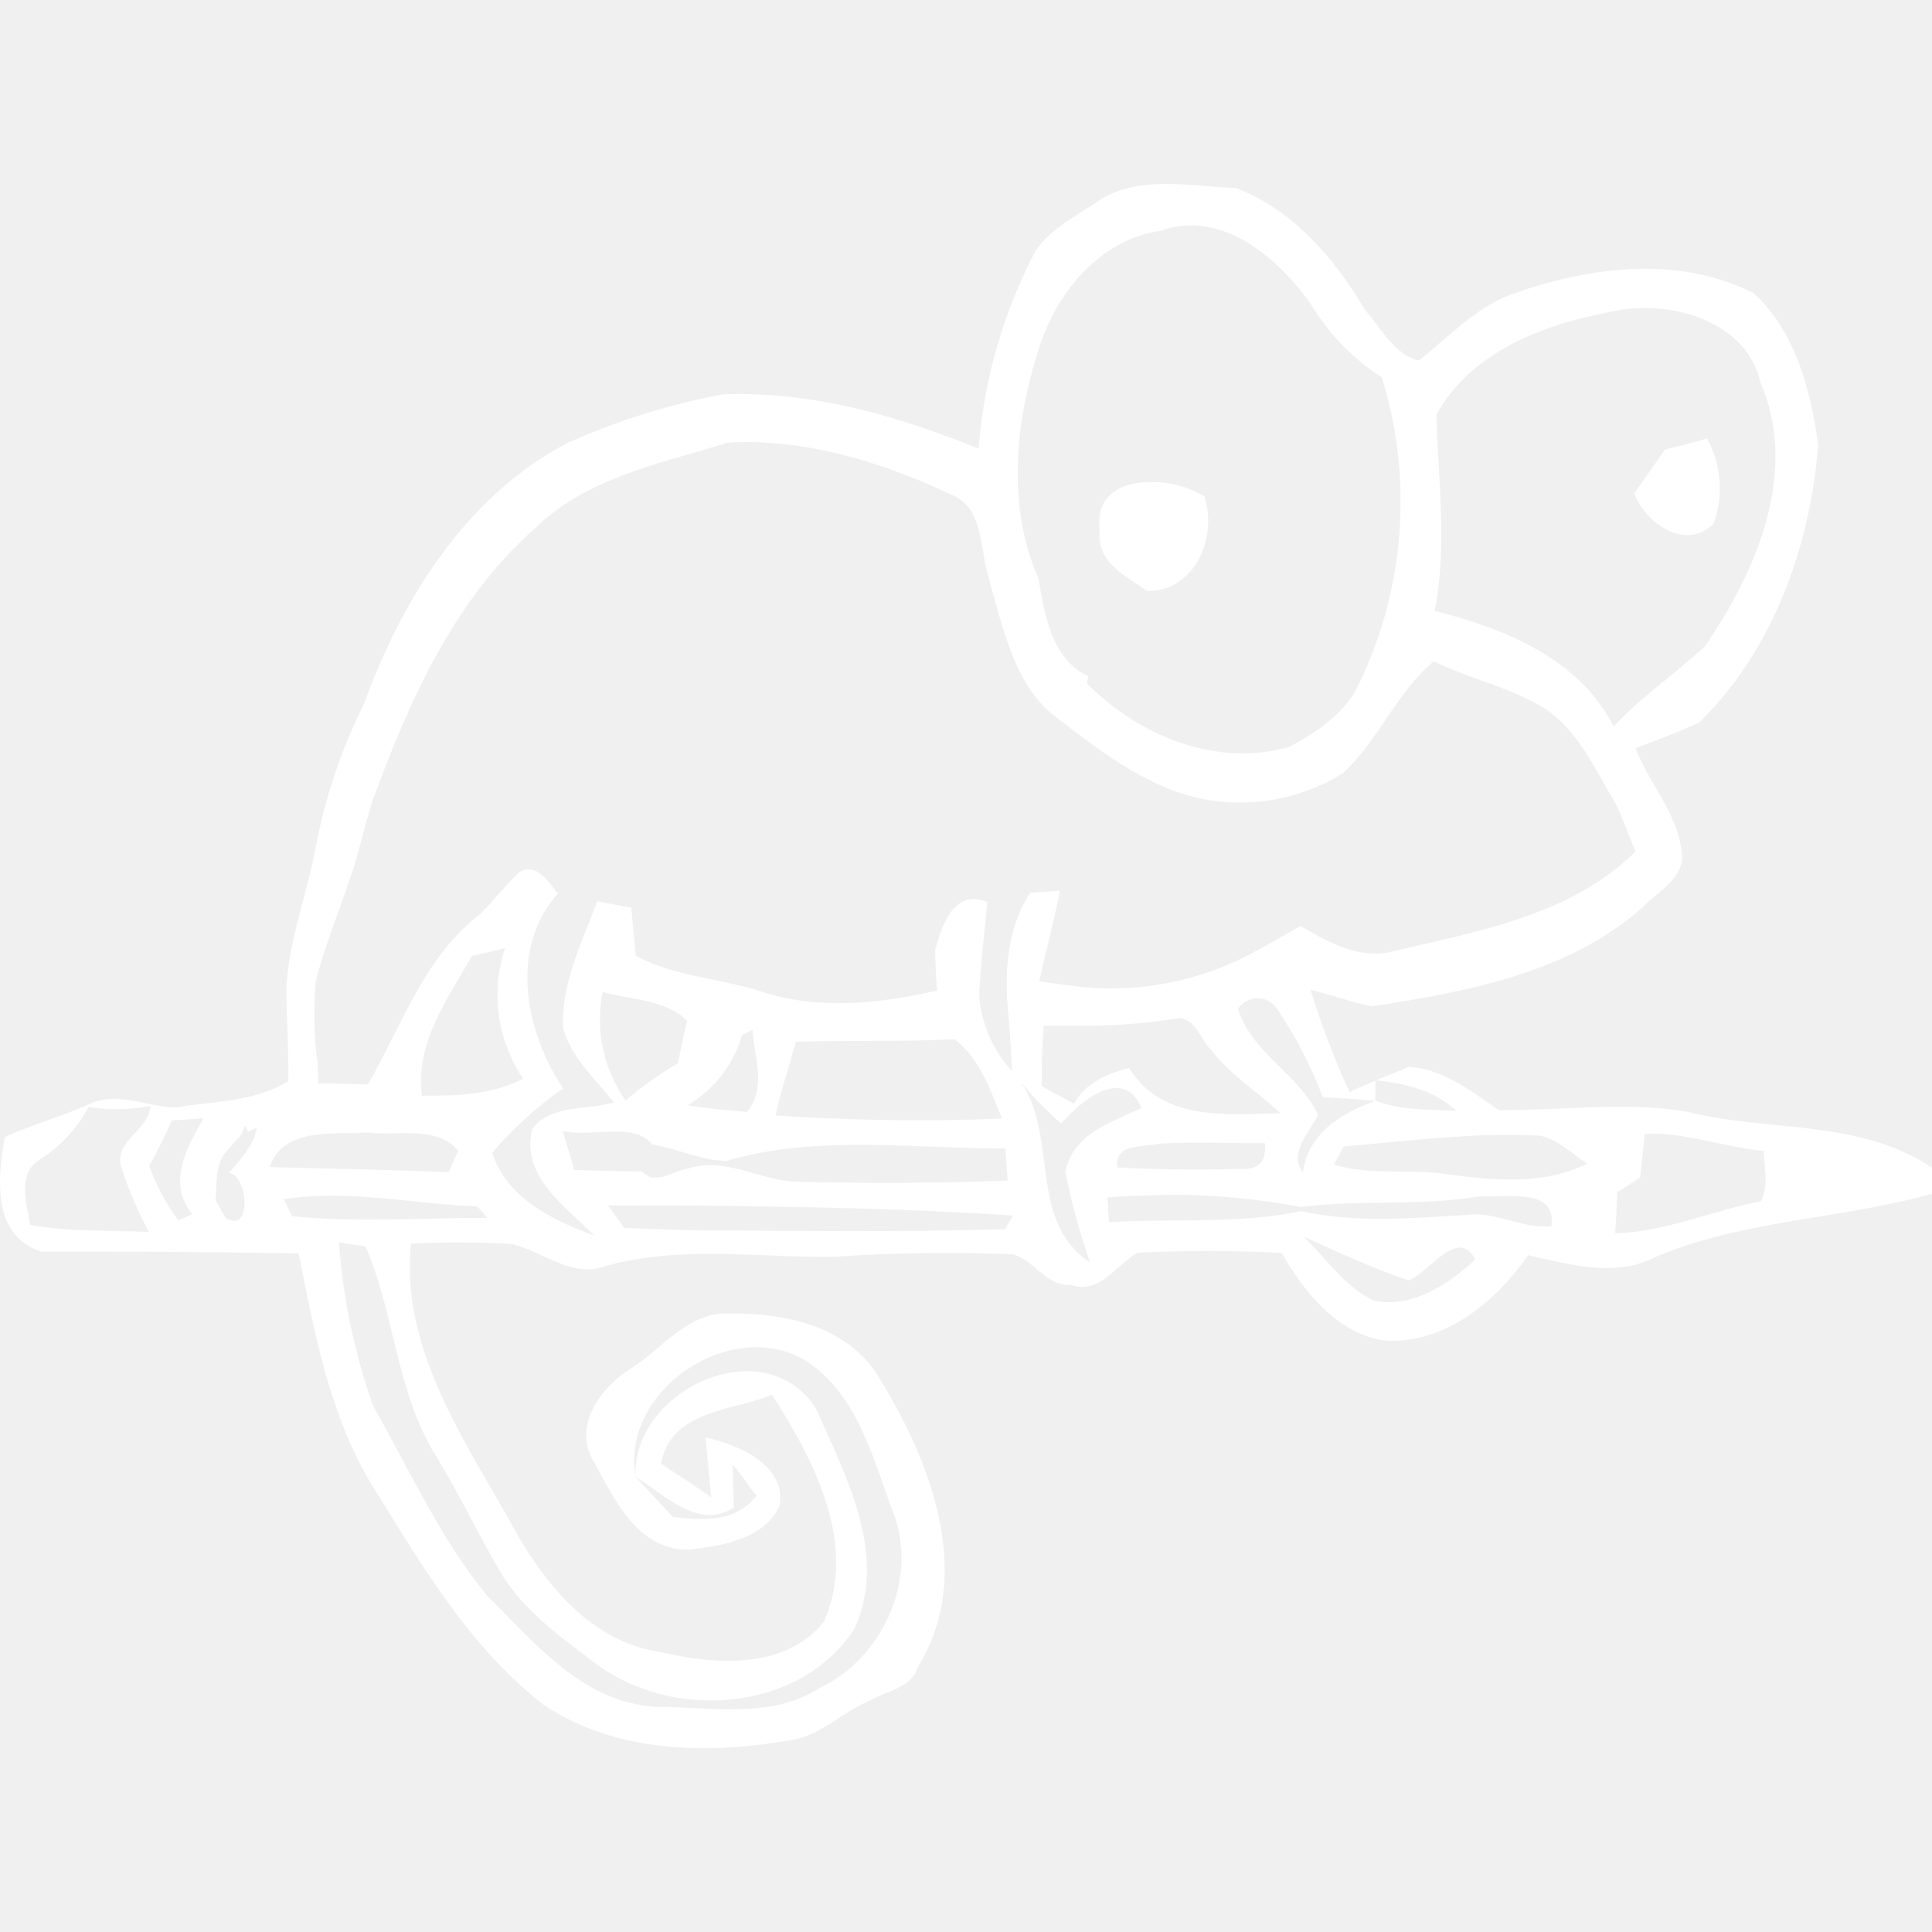
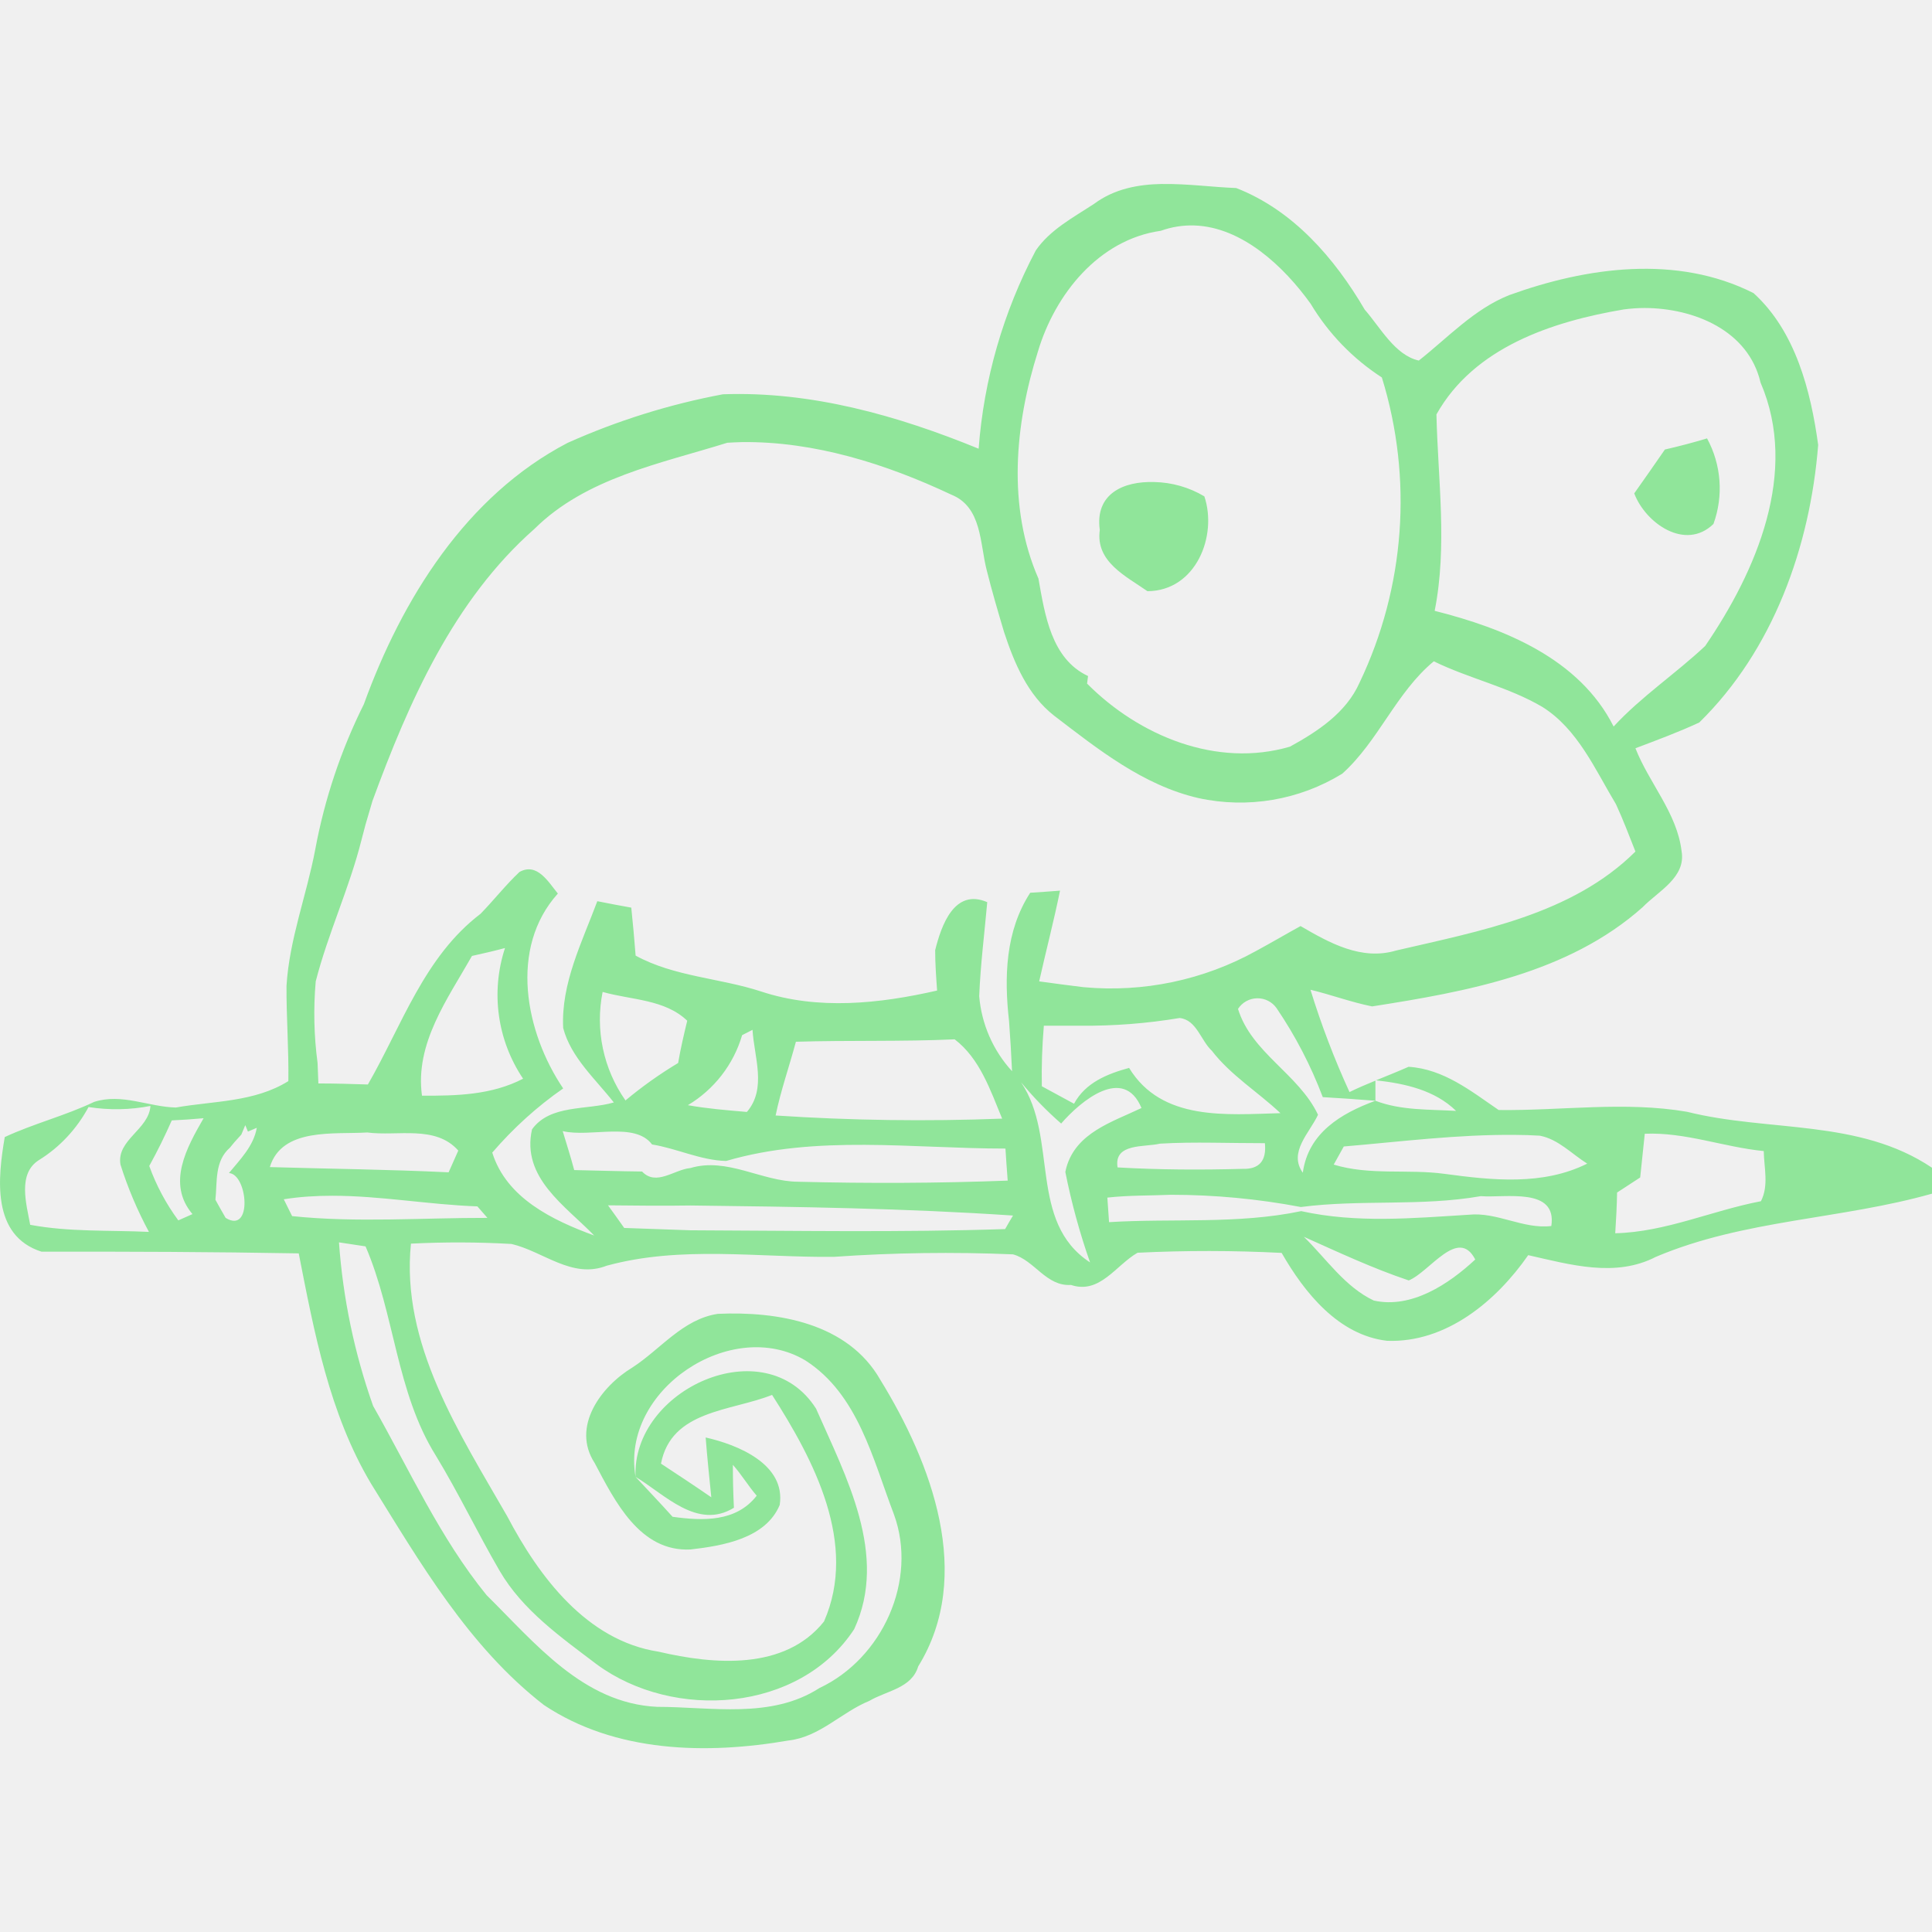
- <svg xmlns="http://www.w3.org/2000/svg" fill="#FFFFFF" role="img" viewBox="0 0 24 24">
+ <svg xmlns="http://www.w3.org/2000/svg" fill="#90E59A" role="img" viewBox="0 0 24 24">
  <path d="M14.443 2.285c-.305.005-.6.06-.853.248-.256.168-.546.32-.723.578a6.273 6.273 0 00-.71 2.463c-1.009-.413-2.08-.716-3.177-.676a8.602 8.602 0 00-1.93.604c-1.26.657-2.058 1.943-2.53 3.246a6.84 6.84 0 00-.604 1.805c-.107.568-.322 1.115-.357 1.695-.002.394.029.788.023 1.182-.422.263-.926.245-1.398.328-.34-.008-.67-.18-1.014-.07-.36.172-.75.269-1.111.437-.087.51-.166 1.225.457 1.424 1.064-.002 2.132.002 3.195.021.192.98.38 1.99.898 2.86.613.987 1.213 2.025 2.147 2.75.888.593 2.02.617 3.039.441.387-.043.656-.35 1.004-.492.212-.126.527-.156.607-.428.698-1.13.163-2.531-.47-3.56-.403-.707-1.275-.853-2.018-.82-.436.065-.712.44-1.063.667-.388.235-.761.735-.468 1.186.251.473.561 1.107 1.193 1.074.399-.046.932-.136 1.106-.553.077-.505-.519-.748-.92-.838.019.247.045.494.07.743-.207-.143-.415-.28-.625-.418.128-.667.87-.65 1.38-.854.52.81 1.068 1.852.645 2.815-.489.612-1.37.535-2.054.375-.894-.137-1.487-.933-1.881-1.682-.594-1.035-1.323-2.145-1.196-3.387.417-.021.834-.02 1.25.004.398.094.752.438 1.182.27.922-.252 1.881-.1 2.822-.11.74-.052 1.484-.062 2.225-.031.268.073.411.4.72.38.358.12.558-.246.827-.4a17.954 17.954 0 011.79.002c.283.494.706 1.022 1.31 1.092.734.027 1.356-.493 1.753-1.064.52.117 1.082.282 1.586.021 1.095-.464 2.3-.464 3.43-.785v-.322c-.907-.61-2.027-.441-3.043-.695-.775-.133-1.562-.012-2.34-.022-.345-.236-.683-.509-1.119-.537-.134.059-.27.113-.404.168.356.04.728.12.994.38-.336-.02-.684-.004-1.002-.126-.428.157-.835.4-.902.894-.182-.255.083-.493.189-.72-.24-.507-.826-.768-.994-1.315a.289.289 0 01.48-.008c.234.345.426.715.573 1.104.217.013.435.027.654.045v-.25c-.109.045-.216.09-.322.142-.189-.412-.351-.837-.485-1.271.258.062.506.155.766.207 1.176-.184 2.439-.412 3.36-1.232.194-.2.542-.37.484-.698-.057-.474-.402-.841-.573-1.277.267-.101.535-.2.793-.32.918-.899 1.377-2.185 1.477-3.448-.092-.673-.282-1.413-.803-1.886-.95-.48-2.07-.324-3.035.025-.437.174-.76.527-1.123.813-.296-.066-.477-.41-.672-.633-.375-.64-.89-1.235-1.596-1.51-.293-.011-.608-.055-.914-.05zm.395.516c.59.02 1.109.506 1.443.972.222.37.524.682.885.916a5.218 5.218 0 01-.277 3.791c-.167.375-.519.605-.864.795-.91.267-1.874-.133-2.521-.783l.012-.094c-.458-.214-.537-.767-.616-1.21-.39-.893-.293-1.916-.006-2.823.212-.71.756-1.39 1.526-1.498a1.12 1.12 0 01.418-.066zm5.592 1.025c.616.002 1.29.28 1.44.926.48 1.112-.052 2.344-.688 3.273-.368.345-.792.627-1.137 1-.425-.844-1.359-1.219-2.223-1.437.16-.808.04-1.628.022-2.44.468-.835 1.44-1.154 2.326-1.304.084-.011.172-.018.26-.018zm.775 1.62a7.73 7.73 0 01-.523.138c-.125.181-.252.363-.381.545.141.372.636.718.984.38a1.297 1.297 0 00-.08-1.064c-.178-.318 0 0 0 0zm-11.988.046c.9-.011 1.793.272 2.601.653.38.153.353.6.438.933.065.26.14.516.217.774.126.383.292.78.62 1.037.546.418 1.108.867 1.794 1.025a2.425 2.425 0 001.787-.303c.45-.404.668-1.007 1.137-1.396.44.215.927.318 1.351.568.44.278.653.777.912 1.207.09.194.164.392.242.588-.786.782-1.936.988-2.974 1.23-.43.128-.829-.096-1.186-.304-.184.101-.367.209-.552.309a3.718 3.718 0 01-2.145.45 32.773 32.773 0 01-.55-.072c.084-.376.182-.749.259-1.127-.092.008-.277.02-.37.026-.31.476-.325 1.052-.263 1.597.015.207.028.413.037.62a1.573 1.573 0 01-.408-.932c.016-.391.065-.778.1-1.168-.41-.177-.571.292-.647.596 0 .168.012.335.024.502-.714.163-1.48.246-2.188.011-.514-.168-1.075-.182-1.557-.445-.016-.2-.033-.398-.054-.596-.141-.026-.282-.051-.422-.08-.189.507-.452 1.021-.424 1.575.095.365.401.634.629.925-.335.098-.791.022-1.016.334-.135.601.413.948.772 1.319-.516-.19-1.089-.463-1.266-1.03.26-.302.554-.57.881-.797-.471-.698-.676-1.743-.066-2.421-.118-.143-.257-.39-.477-.268-.172.162-.318.35-.484.52-.7.533-.976 1.386-1.399 2.12-.205-.007-.41-.013-.615-.013l-.01-.254a4.621 4.621 0 01-.023-1.014c.153-.596.418-1.158.568-1.755l.051-.194.086-.293c.452-1.231 1.008-2.494 2.012-3.379.642-.636 1.563-.81 2.396-1.07.06-.003.122-.007.182-.008zm5.12.496c-.38-.012-.738.145-.675.596-.055.394.323.572.592.76.602-.003.872-.686.707-1.178a1.264 1.264 0 00-.623-.178zm-8.064 5.79a1.865 1.865 0 00.225 1.622c-.391.203-.826.213-1.256.211-.09-.648.318-1.202.621-1.736.137-.03.275-.062.41-.098zm1.213.544c.353.101.773.09 1.051.358-.042.174-.083.348-.113.525a5.16 5.16 0 00-.654.465 1.747 1.747 0 01-.284-1.348zm7.168.324c.211.023.262.279.4.407.236.306.573.512.852.775-.67.018-1.475.102-1.88-.562-.271.074-.543.183-.684.445l-.4-.217c-.005-.25.004-.502.025-.752h.457c.412.003.824-.028 1.23-.096zm-5.306.147c.02.336.18.73-.07 1.02-.246-.021-.492-.041-.733-.084.326-.195.567-.505.674-.87zm2.51.117c.315.24.445.634.591.986-.938.036-1.878.023-2.814-.039.064-.31.17-.61.252-.916.655-.02 1.313 0 1.97-.03zm.826.535c.152.184.318.355.498.512.24-.277.775-.727.998-.193-.363.174-.813.305-.934.742l-.012.053c.076.381.178.756.307 1.123-.773-.505-.391-1.548-.857-2.237zm-10.815.293c-.02.295-.422.42-.373.727.091.29.21.57.354.838-.491-.023-.989.003-1.475-.088-.046-.256-.161-.635.11-.805.259-.16.47-.389.615-.658.255.04.516.036.77-.014zm.66.153c-.208.362-.461.81-.138 1.191l-.176.078a2.664 2.664 0 01-.361-.676c.102-.184.195-.374.28-.566.132-.006.263-.015.395-.027zm.518.086l.033.08.11-.047c-.04.227-.205.391-.346.562.233.014.296.764-.041.557a10.992 10.992 0 01-.127-.225c.024-.227-.012-.48.181-.648l.055-.067.086-.095.049-.117zm3.943.074c.347.082.895-.121 1.11.166.31.05.603.197.92.205 1.122-.329 2.316-.154 3.47-.154.006.1.02.298.028.398-.869.033-1.737.036-2.604.014-.452-.003-.881-.307-1.338-.17-.2.018-.424.229-.6.043-.28-.003-.562-.012-.843-.018-.045-.17-.1-.34-.143-.484zm-2.428.017c.375.05.849-.096 1.131.225l-.12.27c-.74-.036-1.48-.043-2.221-.065.151-.495.8-.404 1.21-.43zm15.87.016c.502-.022.98.166 1.478.215.003.207.065.428-.035.623-.608.116-1.185.383-1.81.398.011-.168.02-.336.023-.506l.287-.187.057-.543zm-1.61.014c.102 0 .205.004.307.01.229.044.396.227.588.347-.552.275-1.181.207-1.772.127-.456-.062-.93.022-1.377-.115l.125-.225c.708-.06 1.416-.151 2.13-.144zm-3.761.097c.217.002.434.006.652.006.022.22-.071.326-.28.319-.517.014-1.034.012-1.55-.018-.05-.306.34-.249.525-.295.217-.013.435-.014.653-.012zm-.516.647c.542 0 1.083.051 1.615.152.744-.097 1.494-.005 2.235-.135.306.024.95-.115.876.371-.349.042-.674-.177-1.027-.14-.694.043-1.393.107-2.08-.045-.787.165-1.591.088-2.387.137a17.27 17.27 0 00-.021-.305c.268-.03.546-.024.789-.035zm-10.418.012c.6 0 1.203.111 1.803.132l.125.143c-.808-.002-1.622.062-2.426-.022a13.543 13.543 0 01-.104-.209c.2-.032.402-.044.602-.044zm3.426.119c.34.003.683.008 1.025.002 1.337.016 2.672.035 4.006.125a6.16 6.16 0 00-.098.168c-1.304.043-2.606.02-3.91.015l-.822-.029c-.067-.094-.134-.19-.201-.281zm8.642.39c.43.192.857.393 1.305.543.259-.104.615-.671.826-.26-.328.305-.791.614-1.26.51-.36-.17-.59-.52-.87-.793zm-11.984.07l.33.05c.363.841.38 1.81.873 2.599.284.467.518.96.793 1.432.287.492.762.824 1.207 1.162.955.702 2.52.596 3.197-.438.427-.922-.104-1.898-.474-2.74-.634-.996-2.29-.238-2.242.848.364.218.767.663 1.222.384a10.497 10.497 0 01-.013-.533c.108.12.19.261.296.383-.255.329-.67.314-1.045.262-.151-.168-.307-.331-.46-.496-.188-1.083 1.193-1.994 2.11-1.446.655.42.838 1.228 1.099 1.91.301.821-.144 1.793-.924 2.159-.601.388-1.346.234-2.018.234-.917-.044-1.515-.793-2.117-1.387-.58-.712-.958-1.557-1.41-2.351a7.712 7.712 0 01-.424-2.031z" />
</svg>
